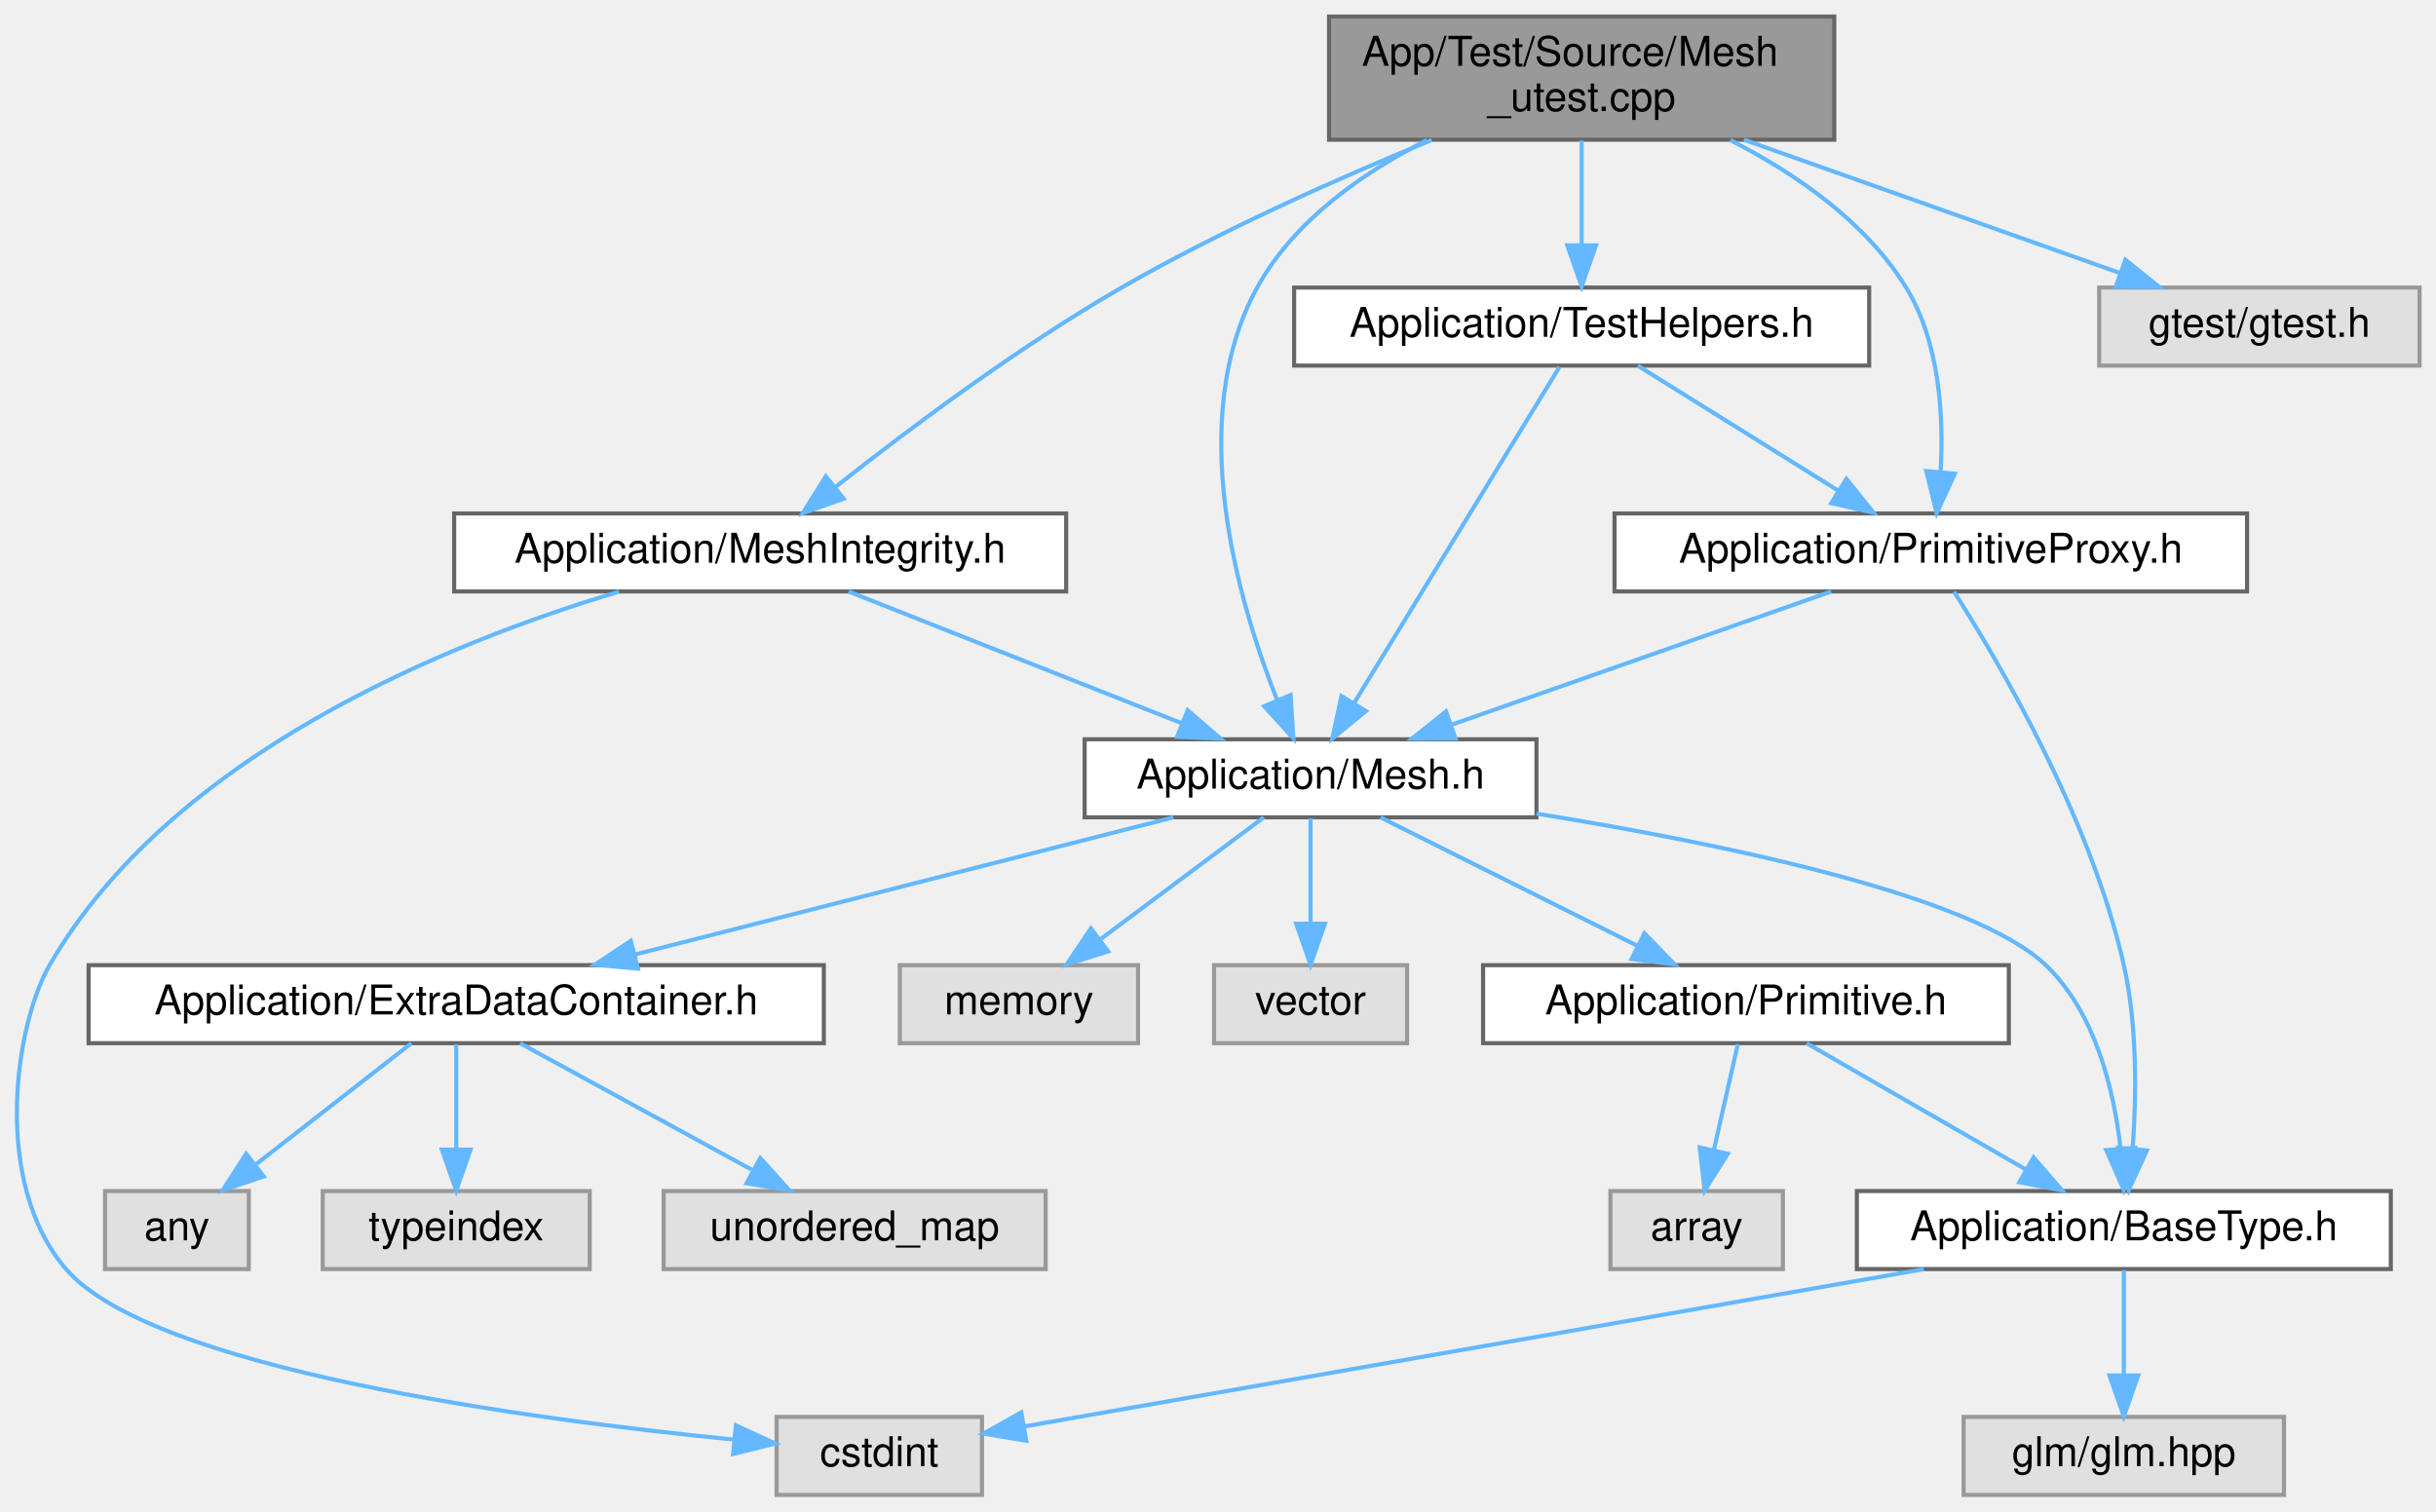
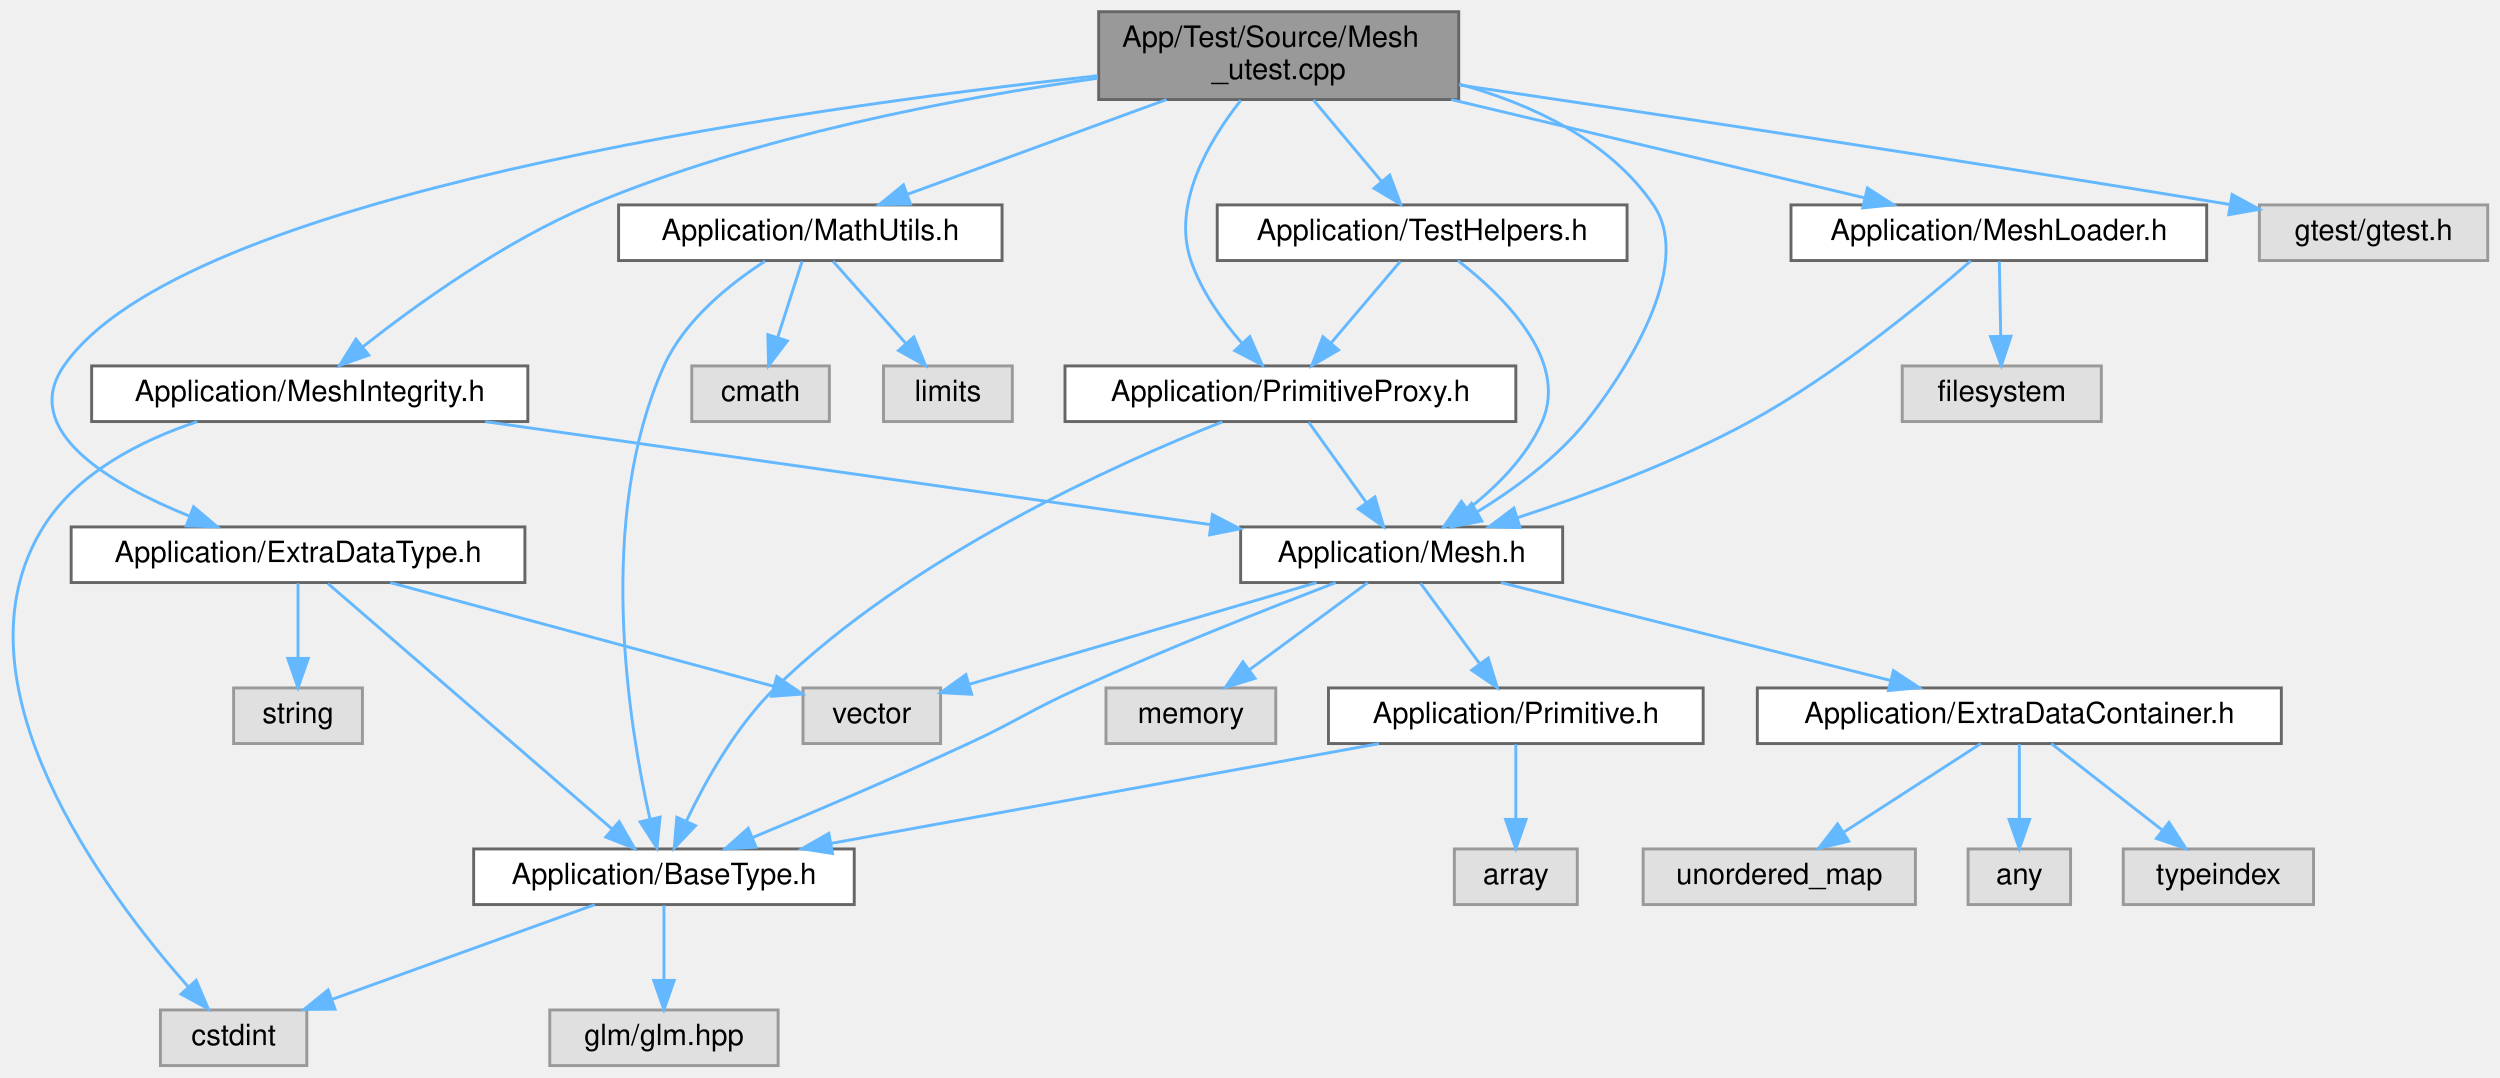
- <svg xmlns="http://www.w3.org/2000/svg" xmlns:xlink="http://www.w3.org/1999/xlink" width="593pt" height="368pt" viewBox="0.00 0.00 593.07 368.00">
+ <svg xmlns="http://www.w3.org/2000/svg" xmlns:xlink="http://www.w3.org/1999/xlink" width="854pt" height="368pt" viewBox="0.00 0.00 853.61 368.00">
  <g id="graph0" class="graph" transform="scale(1 1) rotate(0) translate(4 364)">
    <g id="Node000001" class="node">
      <g id="a_Node000001">
        <a xlink:title=" ">
-           <polygon fill="#999999" stroke="#666666" points="442.57,-360 319.57,-360 319.57,-330 442.57,-330 442.57,-360" />
-           <text text-anchor="start" x="327.57" y="-348" font-family="Helvetica,sans-Serif" font-size="10.00">App/Test/Source/Mesh</text>
-           <text text-anchor="middle" x="381.07" y="-337" font-family="Helvetica,sans-Serif" font-size="10.00">_utest.cpp</text>
+           <polygon fill="#999999" stroke="#666666" points="494.11,-360 371.11,-360 371.11,-330 494.11,-330 494.11,-360" />
+           <text text-anchor="start" x="379.11" y="-348" font-family="Helvetica,sans-Serif" font-size="10.00">App/Test/Source/Mesh</text>
+           <text text-anchor="middle" x="432.61" y="-337" font-family="Helvetica,sans-Serif" font-size="10.00">_utest.cpp</text>
        </a>
      </g>
    </g>
    <g id="Node000002" class="node">
      <g id="a_Node000002">
-         <a xlink:href="Mesh_8h.html" target="_top" xlink:title=" ">
-           <polygon fill="white" stroke="#666666" points="370.07,-184 260.07,-184 260.07,-165 370.07,-165 370.07,-184" />
-           <text text-anchor="middle" x="315.07" y="-172" font-family="Helvetica,sans-Serif" font-size="10.00">Application/Mesh.h</text>
+         <a xlink:href="ExtraDataType_8h.html" target="_top" xlink:title=" ">
+           <polygon fill="white" stroke="#666666" points="175.11,-184 20.11,-184 20.11,-165 175.11,-165 175.11,-184" />
+           <text text-anchor="middle" x="97.61" y="-172" font-family="Helvetica,sans-Serif" font-size="10.00">Application/ExtraDataType.h</text>
        </a>
      </g>
    </g>
    <g id="edge1_Node000001_Node000002" class="edge">
      <g id="a_edge1_Node000001_Node000002">
        <a xlink:title=" ">
-           <path fill="none" stroke="#63b8ff" d="M343.35,-329.88C327.64,-321.9 310.99,-310.21 302.07,-294 284.51,-262.1 297.23,-218.07 306.9,-193.65" />
-           <polygon fill="#63b8ff" stroke="#63b8ff" points="310.22,-194.78 310.89,-184.2 303.78,-192.06 310.22,-194.78" />
-         </a>
-       </g>
-     </g>
-     <g id="Node000014" class="node">
-       <g id="a_Node000014">
+           <path fill="none" stroke="#63b8ff" d="M370.8,-338.13C265.17,-326.61 57.42,-296.97 17.61,-239 2.48,-216.97 32.9,-198.87 60.47,-187.71" />
+           <polygon fill="#63b8ff" stroke="#63b8ff" points="61.94,-190.89 70.03,-184.05 59.44,-184.35 61.94,-190.89" />
+         </a>
+       </g>
+     </g>
+     <g id="Node000008" class="node">
+       <g id="a_Node000008">
+         <a xlink:href="MathUtils_8h.html" target="_top" xlink:title=" ">
+           <polygon fill="white" stroke="#666666" points="338.11,-294 207.11,-294 207.11,-275 338.11,-275 338.11,-294" />
+           <text text-anchor="middle" x="272.61" y="-282" font-family="Helvetica,sans-Serif" font-size="10.00">Application/MathUtils.h</text>
+         </a>
+       </g>
+     </g>
+     <g id="edge7_Node000001_Node000008" class="edge">
+       <g id="a_edge7_Node000001_Node000008">
+         <a xlink:title=" ">
+           <path fill="none" stroke="#63b8ff" d="M394.29,-329.99C367.35,-320.14 331.67,-307.1 305.92,-297.68" />
+           <polygon fill="#63b8ff" stroke="#63b8ff" points="306.83,-294.29 296.24,-294.14 304.43,-300.86 306.83,-294.29" />
+         </a>
+       </g>
+     </g>
+     <g id="Node000011" class="node">
+       <g id="a_Node000011">
+         <a xlink:href="Mesh_8h.html" target="_top" xlink:title=" ">
+           <polygon fill="white" stroke="#666666" points="529.61,-184 419.61,-184 419.61,-165 529.61,-165 529.61,-184" />
+           <text text-anchor="middle" x="474.61" y="-172" font-family="Helvetica,sans-Serif" font-size="10.00">Application/Mesh.h</text>
+         </a>
+       </g>
+     </g>
+     <g id="edge11_Node000001_Node000011" class="edge">
+       <g id="a_edge11_Node000001_Node000011">
+         <a xlink:title=" ">
+           <path fill="none" stroke="#63b8ff" d="M494.24,-335.28C519.16,-328.39 545.54,-316.07 560.61,-294 575.16,-272.69 549.35,-234.64 537.61,-220 527.5,-207.39 512.91,-196.78 500.33,-189.08" />
+           <polygon fill="#63b8ff" stroke="#63b8ff" points="502.01,-186.01 491.6,-184.01 498.49,-192.06 502.01,-186.01" />
+         </a>
+       </g>
+     </g>
+     <g id="Node000019" class="node">
+       <g id="a_Node000019">
        <a xlink:href="MeshIntegrity_8h.html" target="_top" xlink:title=" ">
-           <polygon fill="white" stroke="#666666" points="255.57,-239 106.57,-239 106.57,-220 255.57,-220 255.57,-239" />
-           <text text-anchor="middle" x="181.07" y="-227" font-family="Helvetica,sans-Serif" font-size="10.00">Application/MeshIntegrity.h</text>
-         </a>
-       </g>
-     </g>
-     <g id="edge14_Node000001_Node000014" class="edge">
-       <g id="a_edge14_Node000001_Node000014">
-         <a xlink:title=" ">
-           <path fill="none" stroke="#63b8ff" d="M344.58,-329.94C322.22,-320.78 293.34,-307.97 269.07,-294 243.77,-279.43 216.85,-259.23 199.54,-245.55" />
-           <polygon fill="#63b8ff" stroke="#63b8ff" points="201.42,-242.58 191.43,-239.06 197.05,-248.04 201.42,-242.58" />
-         </a>
-       </g>
-     </g>
-     <g id="Node000015" class="node">
-       <g id="a_Node000015">
+           <polygon fill="white" stroke="#666666" points="176.11,-239 27.11,-239 27.11,-220 176.11,-220 176.11,-239" />
+           <text text-anchor="middle" x="101.61" y="-227" font-family="Helvetica,sans-Serif" font-size="10.00">Application/MeshIntegrity.h</text>
+         </a>
+       </g>
+     </g>
+     <g id="edge22_Node000001_Node000019" class="edge">
+       <g id="a_edge22_Node000001_Node000019">
+         <a xlink:title=" ">
+           <path fill="none" stroke="#63b8ff" d="M370.84,-337.28C322.31,-330.5 253.77,-317.55 197.61,-294 168.18,-281.66 138.11,-260 119.65,-245.46" />
+           <polygon fill="#63b8ff" stroke="#63b8ff" points="121.78,-242.68 111.8,-239.15 117.4,-248.14 121.78,-242.68" />
+         </a>
+       </g>
+     </g>
+     <g id="Node000020" class="node">
+       <g id="a_Node000020">
+         <a xlink:href="MeshLoader_8h.html" target="_top" xlink:title=" ">
+           <polygon fill="white" stroke="#666666" points="749.61,-294 607.61,-294 607.61,-275 749.61,-275 749.61,-294" />
+           <text text-anchor="middle" x="678.61" y="-282" font-family="Helvetica,sans-Serif" font-size="10.00">Application/MeshLoader.h</text>
+         </a>
+       </g>
+     </g>
+     <g id="edge25_Node000001_Node000020" class="edge">
+       <g id="a_edge25_Node000001_Node000020">
+         <a xlink:title=" ">
+           <path fill="none" stroke="#63b8ff" d="M491.53,-329.99C534.81,-319.7 592.78,-305.91 632.66,-296.43" />
+           <polygon fill="#63b8ff" stroke="#63b8ff" points="633.72,-299.77 642.64,-294.05 632.1,-292.96 633.72,-299.77" />
+         </a>
+       </g>
+     </g>
+     <g id="Node000022" class="node">
+       <g id="a_Node000022">
        <a xlink:href="PrimitiveProxy_8h.html" target="_top" xlink:title=" ">
-           <polygon fill="white" stroke="#666666" points="543.07,-239 389.07,-239 389.07,-220 543.07,-220 543.07,-239" />
-           <text text-anchor="middle" x="466.07" y="-227" font-family="Helvetica,sans-Serif" font-size="10.00">Application/PrimitiveProxy.h</text>
-         </a>
-       </g>
-     </g>
-     <g id="edge17_Node000001_Node000015" class="edge">
-       <g id="a_edge17_Node000001_Node000015">
-         <a xlink:title=" ">
-           <path fill="none" stroke="#63b8ff" d="M417.27,-329.89C433.08,-321.82 450.22,-310.05 460.07,-294 468.3,-280.58 469.24,-262.48 468.45,-249.04" />
-           <polygon fill="#63b8ff" stroke="#63b8ff" points="471.93,-248.67 467.5,-239.04 464.96,-249.33 471.93,-248.67" />
-         </a>
-       </g>
-     </g>
-     <g id="Node000016" class="node">
-       <g id="a_Node000016">
+           <polygon fill="white" stroke="#666666" points="513.61,-239 359.61,-239 359.61,-220 513.61,-220 513.61,-239" />
+           <text text-anchor="middle" x="436.61" y="-227" font-family="Helvetica,sans-Serif" font-size="10.00">Application/PrimitiveProxy.h</text>
+         </a>
+       </g>
+     </g>
+     <g id="edge28_Node000001_Node000022" class="edge">
+       <g id="a_edge28_Node000001_Node000022">
+         <a xlink:title=" ">
+           <path fill="none" stroke="#63b8ff" d="M419.67,-329.74C408.81,-315.98 396.04,-294.43 402.61,-275 406.17,-264.47 413.33,-254.48 420.16,-246.63" />
+           <polygon fill="#63b8ff" stroke="#63b8ff" points="422.74,-249.01 427,-239.31 417.62,-244.23 422.74,-249.01" />
+         </a>
+       </g>
+     </g>
+     <g id="Node000023" class="node">
+       <g id="a_Node000023">
        <a xlink:href="TestHelpers_8h.html" target="_top" xlink:title=" ">
-           <polygon fill="white" stroke="#666666" points="451.07,-294 311.07,-294 311.07,-275 451.07,-275 451.07,-294" />
-           <text text-anchor="middle" x="381.07" y="-282" font-family="Helvetica,sans-Serif" font-size="10.00">Application/TestHelpers.h</text>
-         </a>
-       </g>
-     </g>
-     <g id="edge20_Node000001_Node000016" class="edge">
-       <g id="a_edge20_Node000001_Node000016">
-         <a xlink:title=" ">
-           <path fill="none" stroke="#63b8ff" d="M381.07,-329.84C381.07,-322.21 381.07,-312.7 381.07,-304.45" />
-           <polygon fill="#63b8ff" stroke="#63b8ff" points="384.57,-304.27 381.07,-294.27 377.57,-304.27 384.57,-304.27" />
-         </a>
-       </g>
-     </g>
-     <g id="Node000017" class="node">
-       <g id="a_Node000017">
-         <a xlink:title=" ">
-           <polygon fill="#e0e0e0" stroke="#999999" points="585.07,-294 507.07,-294 507.07,-275 585.07,-275 585.07,-294" />
-           <text text-anchor="middle" x="546.07" y="-282" font-family="Helvetica,sans-Serif" font-size="10.00">gtest/gtest.h</text>
-         </a>
-       </g>
-     </g>
-     <g id="edge23_Node000001_Node000017" class="edge">
-       <g id="a_edge23_Node000001_Node000017">
-         <a xlink:title=" ">
-           <path fill="none" stroke="#63b8ff" d="M420.59,-329.99C448.49,-320.1 485.48,-306.98 512.07,-297.56" />
-           <polygon fill="#63b8ff" stroke="#63b8ff" points="513.45,-300.78 521.7,-294.14 511.11,-294.18 513.45,-300.78" />
+           <polygon fill="white" stroke="#666666" points="551.61,-294 411.61,-294 411.61,-275 551.61,-275 551.61,-294" />
+           <text text-anchor="middle" x="481.61" y="-282" font-family="Helvetica,sans-Serif" font-size="10.00">Application/TestHelpers.h</text>
+         </a>
+       </g>
+     </g>
+     <g id="edge31_Node000001_Node000023" class="edge">
+       <g id="a_edge31_Node000001_Node000023">
+         <a xlink:title=" ">
+           <path fill="none" stroke="#63b8ff" d="M444.47,-329.84C451.51,-321.43 460.47,-310.74 467.82,-301.96" />
+           <polygon fill="#63b8ff" stroke="#63b8ff" points="470.53,-304.18 474.27,-294.27 465.16,-299.68 470.53,-304.18" />
+         </a>
+       </g>
+     </g>
+     <g id="Node000024" class="node">
+       <g id="a_Node000024">
+         <a xlink:title=" ">
+           <polygon fill="#e0e0e0" stroke="#999999" points="845.61,-294 767.61,-294 767.61,-275 845.61,-275 845.61,-294" />
+           <text text-anchor="middle" x="806.61" y="-282" font-family="Helvetica,sans-Serif" font-size="10.00">gtest/gtest.h</text>
+         </a>
+       </g>
+     </g>
+     <g id="edge34_Node000001_Node000024" class="edge">
+       <g id="a_edge34_Node000001_Node000024">
+         <a xlink:title=" ">
+           <path fill="none" stroke="#63b8ff" d="M494.26,-334.98C557.69,-325.6 659.62,-310.25 757.52,-294.15" />
+           <polygon fill="#63b8ff" stroke="#63b8ff" points="758.29,-297.57 767.59,-292.49 757.15,-290.66 758.29,-297.57" />
        </a>
      </g>
    </g>
    <g id="Node000003" class="node">
      <g id="a_Node000003">
        <a xlink:href="BaseType_8h.html" target="_top" xlink:title=" ">
-           <polygon fill="white" stroke="#666666" points="578.07,-74 448.07,-74 448.07,-55 578.07,-55 578.07,-74" />
-           <text text-anchor="middle" x="513.07" y="-62" font-family="Helvetica,sans-Serif" font-size="10.00">Application/BaseType.h</text>
+           <polygon fill="white" stroke="#666666" points="287.61,-74 157.61,-74 157.61,-55 287.61,-55 287.61,-74" />
+           <text text-anchor="middle" x="222.61" y="-62" font-family="Helvetica,sans-Serif" font-size="10.00">Application/BaseType.h</text>
        </a>
      </g>
    </g>
    <g id="edge2_Node000002_Node000003" class="edge">
      <g id="a_edge2_Node000002_Node000003">
        <a xlink:title=" ">
-           <path fill="none" stroke="#63b8ff" d="M370.07,-165.9C415.87,-158.5 476.34,-145.91 494.07,-129 506.16,-117.47 510.65,-98.59 512.27,-84.41" />
-           <polygon fill="#63b8ff" stroke="#63b8ff" points="515.77,-84.51 513.04,-74.28 508.79,-83.98 515.77,-84.51" />
+           <path fill="none" stroke="#63b8ff" d="M107.84,-164.66C129.09,-146.3 178.26,-103.81 204.82,-80.87" />
+           <polygon fill="#63b8ff" stroke="#63b8ff" points="207.31,-83.34 212.59,-74.16 202.73,-78.05 207.31,-83.34" />
        </a>
      </g>
    </g>
    <g id="Node000006" class="node">
      <g id="a_Node000006">
-         <a xlink:href="ExtraDataContainer_8h.html" target="_top" xlink:title=" ">
-           <polygon fill="white" stroke="#666666" points="196.57,-129 17.57,-129 17.57,-110 196.57,-110 196.57,-129" />
-           <text text-anchor="middle" x="107.07" y="-117" font-family="Helvetica,sans-Serif" font-size="10.00">Application/ExtraDataContainer.h</text>
+         <a xlink:title=" ">
+           <polygon fill="#e0e0e0" stroke="#999999" points="119.61,-129 75.61,-129 75.61,-110 119.61,-110 119.61,-129" />
+           <text text-anchor="middle" x="97.61" y="-117" font-family="Helvetica,sans-Serif" font-size="10.00">string</text>
        </a>
      </g>
    </g>
    <g id="edge5_Node000002_Node000006" class="edge">
      <g id="a_edge5_Node000002_Node000006">
        <a xlink:title=" ">
-           <path fill="none" stroke="#63b8ff" d="M281.65,-164.98C246.13,-155.93 189.8,-141.58 150.77,-131.64" />
-           <polygon fill="#63b8ff" stroke="#63b8ff" points="151.31,-128.16 140.75,-129.08 149.58,-134.94 151.31,-128.16" />
+           <path fill="none" stroke="#63b8ff" d="M97.61,-164.75C97.61,-157.8 97.61,-147.85 97.61,-139.13" />
+           <polygon fill="#63b8ff" stroke="#63b8ff" points="101.11,-139.09 97.61,-129.09 94.11,-139.09 101.11,-139.09" />
+         </a>
+       </g>
+     </g>
+     <g id="Node000007" class="node">
+       <g id="a_Node000007">
+         <a xlink:title=" ">
+           <polygon fill="#e0e0e0" stroke="#999999" points="317.11,-129 270.11,-129 270.11,-110 317.11,-110 317.11,-129" />
+           <text text-anchor="middle" x="293.61" y="-117" font-family="Helvetica,sans-Serif" font-size="10.00">vector</text>
+         </a>
+       </g>
+     </g>
+     <g id="edge6_Node000002_Node000007" class="edge">
+       <g id="a_edge6_Node000002_Node000007">
+         <a xlink:title=" ">
+           <path fill="none" stroke="#63b8ff" d="M129.1,-164.98C165.01,-155.28 223.46,-139.47 260.16,-129.54" />
+           <polygon fill="#63b8ff" stroke="#63b8ff" points="261.16,-132.9 269.9,-126.91 259.33,-126.14 261.16,-132.9" />
+         </a>
+       </g>
+     </g>
+     <g id="Node000004" class="node">
+       <g id="a_Node000004">
+         <a xlink:title=" ">
+           <polygon fill="#e0e0e0" stroke="#999999" points="261.61,-19 183.61,-19 183.61,0 261.61,0 261.61,-19" />
+           <text text-anchor="middle" x="222.61" y="-7" font-family="Helvetica,sans-Serif" font-size="10.00">glm/glm.hpp</text>
+         </a>
+       </g>
+     </g>
+     <g id="edge3_Node000003_Node000004" class="edge">
+       <g id="a_edge3_Node000003_Node000004">
+         <a xlink:title=" ">
+           <path fill="none" stroke="#63b8ff" d="M222.61,-54.75C222.61,-47.8 222.61,-37.85 222.61,-29.13" />
+           <polygon fill="#63b8ff" stroke="#63b8ff" points="226.11,-29.09 222.61,-19.09 219.11,-29.09 226.11,-29.09" />
+         </a>
+       </g>
+     </g>
+     <g id="Node000005" class="node">
+       <g id="a_Node000005">
+         <a xlink:title=" ">
+           <polygon fill="#e0e0e0" stroke="#999999" points="100.61,-19 50.61,-19 50.61,0 100.61,0 100.61,-19" />
+           <text text-anchor="middle" x="75.61" y="-7" font-family="Helvetica,sans-Serif" font-size="10.00">cstdint</text>
+         </a>
+       </g>
+     </g>
+     <g id="edge4_Node000003_Node000005" class="edge">
+       <g id="a_edge4_Node000003_Node000005">
+         <a xlink:title=" ">
+           <path fill="none" stroke="#63b8ff" d="M198.99,-54.98C174.7,-46.23 136.66,-32.51 109.23,-22.62" />
+           <polygon fill="#63b8ff" stroke="#63b8ff" points="110.25,-19.27 99.66,-19.17 107.88,-25.85 110.25,-19.27" />
+         </a>
+       </g>
+     </g>
+     <g id="edge8_Node000008_Node000003" class="edge">
+       <g id="a_edge8_Node000008_Node000003">
+         <a xlink:title=" ">
+           <path fill="none" stroke="#63b8ff" d="M257.18,-274.8C245.26,-267.11 229.65,-254.69 222.61,-239 199.33,-187.13 210.38,-117.43 217.79,-84.39" />
+           <polygon fill="#63b8ff" stroke="#63b8ff" points="221.28,-84.86 220.2,-74.32 214.47,-83.24 221.28,-84.86" />
+         </a>
+       </g>
+     </g>
+     <g id="Node000009" class="node">
+       <g id="a_Node000009">
+         <a xlink:title=" ">
+           <polygon fill="#e0e0e0" stroke="#999999" points="279.11,-239 232.11,-239 232.11,-220 279.11,-220 279.11,-239" />
+           <text text-anchor="middle" x="255.61" y="-227" font-family="Helvetica,sans-Serif" font-size="10.00">cmath</text>
+         </a>
+       </g>
+     </g>
+     <g id="edge9_Node000008_Node000009" class="edge">
+       <g id="a_edge9_Node000008_Node000009">
+         <a xlink:title=" ">
+           <path fill="none" stroke="#63b8ff" d="M269.8,-274.75C267.55,-267.72 264.31,-257.62 261.49,-248.84" />
+           <polygon fill="#63b8ff" stroke="#63b8ff" points="264.75,-247.54 258.36,-239.09 258.09,-249.68 264.75,-247.54" />
        </a>
      </g>
    </g>
    <g id="Node000010" class="node">
      <g id="a_Node000010">
-         <a xlink:href="Primitive_8h.html" target="_top" xlink:title=" ">
-           <polygon fill="white" stroke="#666666" points="485.07,-129 357.07,-129 357.07,-110 485.07,-110 485.07,-129" />
-           <text text-anchor="middle" x="421.07" y="-117" font-family="Helvetica,sans-Serif" font-size="10.00">Application/Primitive.h</text>
-         </a>
-       </g>
-     </g>
-     <g id="edge9_Node000002_Node000010" class="edge">
-       <g id="a_edge9_Node000002_Node000010">
-         <a xlink:title=" ">
-           <path fill="none" stroke="#63b8ff" d="M332.1,-164.98C349,-156.54 375.13,-143.47 394.71,-133.68" />
-           <polygon fill="#63b8ff" stroke="#63b8ff" points="396.35,-136.77 403.73,-129.17 393.22,-130.51 396.35,-136.77" />
+         <a xlink:title=" ">
+           <polygon fill="#e0e0e0" stroke="#999999" points="341.61,-239 297.61,-239 297.61,-220 341.61,-220 341.61,-239" />
+           <text text-anchor="middle" x="319.61" y="-227" font-family="Helvetica,sans-Serif" font-size="10.00">limits</text>
+         </a>
+       </g>
+     </g>
+     <g id="edge10_Node000008_Node000010" class="edge">
+       <g id="a_edge10_Node000008_Node000010">
+         <a xlink:title=" ">
+           <path fill="none" stroke="#63b8ff" d="M280.37,-274.75C287.08,-267.18 296.95,-256.05 305.11,-246.84" />
+           <polygon fill="#63b8ff" stroke="#63b8ff" points="307.98,-248.89 311.99,-239.09 302.74,-244.25 307.98,-248.89" />
+         </a>
+       </g>
+     </g>
+     <g id="edge12_Node000011_Node000003" class="edge">
+       <g id="a_edge12_Node000011_Node000003">
+         <a xlink:title=" ">
+           <path fill="none" stroke="#63b8ff" d="M452.06,-164.98C429.67,-156.38 394.46,-142.48 364.61,-129 347.4,-121.23 343.74,-117.94 326.61,-110 302,-98.59 273.67,-86.54 252.8,-77.86" />
+           <polygon fill="#63b8ff" stroke="#63b8ff" points="254.07,-74.6 243.49,-74.01 251.39,-81.07 254.07,-74.6" />
+         </a>
+       </g>
+     </g>
+     <g id="edge21_Node000011_Node000007" class="edge">
+       <g id="a_edge21_Node000011_Node000007">
+         <a xlink:title=" ">
+           <path fill="none" stroke="#63b8ff" d="M445.53,-164.98C413.2,-155.52 361.07,-140.25 327.07,-130.3" />
+           <polygon fill="#63b8ff" stroke="#63b8ff" points="327.72,-126.84 317.14,-127.39 325.75,-133.56 327.72,-126.84" />
        </a>
      </g>
    </g>
    <g id="Node000012" class="node">
      <g id="a_Node000012">
-         <a xlink:title=" ">
-           <polygon fill="#e0e0e0" stroke="#999999" points="273.07,-129 215.07,-129 215.07,-110 273.07,-110 273.07,-129" />
-           <text text-anchor="middle" x="244.07" y="-117" font-family="Helvetica,sans-Serif" font-size="10.00">memory</text>
-         </a>
-       </g>
-     </g>
-     <g id="edge12_Node000002_Node000012" class="edge">
-       <g id="a_edge12_Node000002_Node000012">
-         <a xlink:title=" ">
-           <path fill="none" stroke="#63b8ff" d="M303.66,-164.98C292.96,-157 276.73,-144.88 263.91,-135.31" />
-           <polygon fill="#63b8ff" stroke="#63b8ff" points="265.79,-132.35 255.68,-129.17 261.6,-137.96 265.79,-132.35" />
+         <a xlink:href="ExtraDataContainer_8h.html" target="_top" xlink:title=" ">
+           <polygon fill="white" stroke="#666666" points="775.11,-129 596.11,-129 596.11,-110 775.11,-110 775.11,-129" />
+           <text text-anchor="middle" x="685.61" y="-117" font-family="Helvetica,sans-Serif" font-size="10.00">Application/ExtraDataContainer.h</text>
+         </a>
+       </g>
+     </g>
+     <g id="edge13_Node000011_Node000012" class="edge">
+       <g id="a_edge13_Node000011_Node000012">
+         <a xlink:title=" ">
+           <path fill="none" stroke="#63b8ff" d="M508.51,-164.98C544.62,-155.91 601.93,-141.52 641.53,-131.57" />
+           <polygon fill="#63b8ff" stroke="#63b8ff" points="642.6,-134.91 651.44,-129.08 640.89,-128.12 642.6,-134.91" />
+         </a>
+       </g>
+     </g>
+     <g id="Node000016" class="node">
+       <g id="a_Node000016">
+         <a xlink:href="Primitive_8h.html" target="_top" xlink:title=" ">
+           <polygon fill="white" stroke="#666666" points="577.61,-129 449.61,-129 449.61,-110 577.61,-110 577.61,-129" />
+           <text text-anchor="middle" x="513.61" y="-117" font-family="Helvetica,sans-Serif" font-size="10.00">Application/Primitive.h</text>
+         </a>
+       </g>
+     </g>
+     <g id="edge17_Node000011_Node000016" class="edge">
+       <g id="a_edge17_Node000011_Node000016">
+         <a xlink:title=" ">
+           <path fill="none" stroke="#63b8ff" d="M481.05,-164.75C486.5,-157.34 494.47,-146.5 501.17,-137.41" />
+           <polygon fill="#63b8ff" stroke="#63b8ff" points="504.18,-139.22 507.29,-129.09 498.54,-135.07 504.18,-139.22" />
+         </a>
+       </g>
+     </g>
+     <g id="Node000018" class="node">
+       <g id="a_Node000018">
+         <a xlink:title=" ">
+           <polygon fill="#e0e0e0" stroke="#999999" points="431.61,-129 373.61,-129 373.61,-110 431.61,-110 431.61,-129" />
+           <text text-anchor="middle" x="402.61" y="-117" font-family="Helvetica,sans-Serif" font-size="10.00">memory</text>
+         </a>
+       </g>
+     </g>
+     <g id="edge20_Node000011_Node000018" class="edge">
+       <g id="a_edge20_Node000011_Node000018">
+         <a xlink:title=" ">
+           <path fill="none" stroke="#63b8ff" d="M463.04,-164.98C452.19,-157 435.73,-144.88 422.73,-135.31" />
+           <polygon fill="#63b8ff" stroke="#63b8ff" points="424.52,-132.28 414.39,-129.17 420.37,-137.92 424.52,-132.28" />
        </a>
      </g>
    </g>
    <g id="Node000013" class="node">
      <g id="a_Node000013">
        <a xlink:title=" ">
-           <polygon fill="#e0e0e0" stroke="#999999" points="338.57,-129 291.57,-129 291.57,-110 338.57,-110 338.57,-129" />
-           <text text-anchor="middle" x="315.07" y="-117" font-family="Helvetica,sans-Serif" font-size="10.00">vector</text>
-         </a>
-       </g>
-     </g>
-     <g id="edge13_Node000002_Node000013" class="edge">
-       <g id="a_edge13_Node000002_Node000013">
-         <a xlink:title=" ">
-           <path fill="none" stroke="#63b8ff" d="M315.07,-164.75C315.07,-157.8 315.07,-147.85 315.07,-139.13" />
-           <polygon fill="#63b8ff" stroke="#63b8ff" points="318.57,-139.09 315.07,-129.09 311.57,-139.09 318.57,-139.09" />
-         </a>
-       </g>
-     </g>
-     <g id="Node000004" class="node">
-       <g id="a_Node000004">
-         <a xlink:title=" ">
-           <polygon fill="#e0e0e0" stroke="#999999" points="552.07,-19 474.07,-19 474.07,0 552.07,0 552.07,-19" />
-           <text text-anchor="middle" x="513.07" y="-7" font-family="Helvetica,sans-Serif" font-size="10.00">glm/glm.hpp</text>
-         </a>
-       </g>
-     </g>
-     <g id="edge3_Node000003_Node000004" class="edge">
-       <g id="a_edge3_Node000003_Node000004">
-         <a xlink:title=" ">
-           <path fill="none" stroke="#63b8ff" d="M513.07,-54.75C513.07,-47.8 513.07,-37.85 513.07,-29.13" />
-           <polygon fill="#63b8ff" stroke="#63b8ff" points="516.57,-29.09 513.07,-19.09 509.57,-29.09 516.57,-29.09" />
-         </a>
-       </g>
-     </g>
-     <g id="Node000005" class="node">
-       <g id="a_Node000005">
-         <a xlink:title=" ">
-           <polygon fill="#e0e0e0" stroke="#999999" points="235.07,-19 185.07,-19 185.07,0 235.07,0 235.07,-19" />
-           <text text-anchor="middle" x="210.07" y="-7" font-family="Helvetica,sans-Serif" font-size="10.00">cstdint</text>
-         </a>
-       </g>
-     </g>
-     <g id="edge4_Node000003_Node000005" class="edge">
-       <g id="a_edge4_Node000003_Node000005">
-         <a xlink:title=" ">
-           <path fill="none" stroke="#63b8ff" d="M464.39,-54.98C403.22,-44.29 299.72,-26.18 245.55,-16.71" />
-           <polygon fill="#63b8ff" stroke="#63b8ff" points="245.85,-13.21 235.39,-14.93 244.64,-20.1 245.85,-13.21" />
-         </a>
-       </g>
-     </g>
-     <g id="Node000007" class="node">
-       <g id="a_Node000007">
-         <a xlink:title=" ">
-           <polygon fill="#e0e0e0" stroke="#999999" points="56.57,-74 21.57,-74 21.57,-55 56.57,-55 56.57,-74" />
-           <text text-anchor="middle" x="39.07" y="-62" font-family="Helvetica,sans-Serif" font-size="10.00">any</text>
-         </a>
-       </g>
-     </g>
-     <g id="edge6_Node000006_Node000007" class="edge">
-       <g id="a_edge6_Node000006_Node000007">
-         <a xlink:title=" ">
-           <path fill="none" stroke="#63b8ff" d="M96.14,-109.98C85.99,-102.07 70.65,-90.11 58.42,-80.58" />
-           <polygon fill="#63b8ff" stroke="#63b8ff" points="60.23,-77.56 50.19,-74.17 55.93,-83.08 60.23,-77.56" />
-         </a>
-       </g>
-     </g>
-     <g id="Node000008" class="node">
-       <g id="a_Node000008">
-         <a xlink:title=" ">
-           <polygon fill="#e0e0e0" stroke="#999999" points="139.57,-74 74.57,-74 74.57,-55 139.57,-55 139.57,-74" />
-           <text text-anchor="middle" x="107.07" y="-62" font-family="Helvetica,sans-Serif" font-size="10.00">typeindex</text>
-         </a>
-       </g>
-     </g>
-     <g id="edge7_Node000006_Node000008" class="edge">
-       <g id="a_edge7_Node000006_Node000008">
-         <a xlink:title=" ">
-           <path fill="none" stroke="#63b8ff" d="M107.07,-109.75C107.07,-102.8 107.07,-92.85 107.07,-84.13" />
-           <polygon fill="#63b8ff" stroke="#63b8ff" points="110.57,-84.09 107.07,-74.09 103.57,-84.09 110.57,-84.09" />
-         </a>
-       </g>
-     </g>
-     <g id="Node000009" class="node">
-       <g id="a_Node000009">
-         <a xlink:title=" ">
-           <polygon fill="#e0e0e0" stroke="#999999" points="250.57,-74 157.57,-74 157.57,-55 250.57,-55 250.57,-74" />
-           <text text-anchor="middle" x="204.07" y="-62" font-family="Helvetica,sans-Serif" font-size="10.00">unordered_map</text>
-         </a>
-       </g>
-     </g>
-     <g id="edge8_Node000006_Node000009" class="edge">
-       <g id="a_edge8_Node000006_Node000009">
-         <a xlink:title=" ">
-           <path fill="none" stroke="#63b8ff" d="M122.65,-109.98C137.84,-101.69 161.17,-88.94 178.97,-79.22" />
-           <polygon fill="#63b8ff" stroke="#63b8ff" points="181.1,-82.04 188.2,-74.17 177.75,-75.89 181.1,-82.04" />
-         </a>
-       </g>
-     </g>
-     <g id="edge10_Node000010_Node000003" class="edge">
-       <g id="a_edge10_Node000010_Node000003">
-         <a xlink:title=" ">
-           <path fill="none" stroke="#63b8ff" d="M435.85,-109.98C450.25,-101.69 472.38,-88.94 489.26,-79.22" />
-           <polygon fill="#63b8ff" stroke="#63b8ff" points="491.1,-82.19 498.02,-74.17 487.61,-76.13 491.1,-82.19" />
-         </a>
-       </g>
-     </g>
-     <g id="Node000011" class="node">
-       <g id="a_Node000011">
-         <a xlink:title=" ">
-           <polygon fill="#e0e0e0" stroke="#999999" points="430.07,-74 388.07,-74 388.07,-55 430.07,-55 430.07,-74" />
-           <text text-anchor="middle" x="409.07" y="-62" font-family="Helvetica,sans-Serif" font-size="10.00">array</text>
-         </a>
-       </g>
-     </g>
-     <g id="edge11_Node000010_Node000011" class="edge">
-       <g id="a_edge11_Node000010_Node000011">
-         <a xlink:title=" ">
-           <path fill="none" stroke="#63b8ff" d="M419.09,-109.75C417.5,-102.72 415.21,-92.62 413.22,-83.84" />
-           <polygon fill="#63b8ff" stroke="#63b8ff" points="416.64,-83.07 411.01,-74.09 409.81,-84.62 416.64,-83.07" />
-         </a>
-       </g>
-     </g>
-     <g id="edge15_Node000014_Node000002" class="edge">
-       <g id="a_edge15_Node000014_Node000002">
-         <a xlink:title=" ">
-           <path fill="none" stroke="#63b8ff" d="M202.6,-219.98C224.54,-211.3 258.81,-197.75 283.76,-187.88" />
-           <polygon fill="#63b8ff" stroke="#63b8ff" points="285.14,-191.1 293.15,-184.17 282.56,-184.59 285.14,-191.1" />
-         </a>
-       </g>
-     </g>
-     <g id="edge16_Node000014_Node000005" class="edge">
-       <g id="a_edge16_Node000014_Node000005">
-         <a xlink:title=" ">
-           <path fill="none" stroke="#63b8ff" d="M146.69,-219.95C105.35,-207.61 37.82,-180.44 8.07,-129 -0.25,-114.61 -6.14,-76.14 12.07,-55 32.94,-30.78 123.74,-18.53 174.82,-13.46" />
-           <polygon fill="#63b8ff" stroke="#63b8ff" points="175.16,-16.94 184.78,-12.51 174.49,-9.97 175.16,-16.94" />
-         </a>
-       </g>
-     </g>
-     <g id="edge19_Node000015_Node000002" class="edge">
-       <g id="a_edge19_Node000015_Node000002">
-         <a xlink:title=" ">
-           <path fill="none" stroke="#63b8ff" d="M441.81,-219.98C416.75,-211.19 377.44,-197.39 349.24,-187.49" />
-           <polygon fill="#63b8ff" stroke="#63b8ff" points="350.37,-184.18 339.77,-184.17 348.05,-190.78 350.37,-184.18" />
-         </a>
-       </g>
-     </g>
-     <g id="edge18_Node000015_Node000003" class="edge">
-       <g id="a_edge18_Node000015_Node000003">
-         <a xlink:title=" ">
-           <path fill="none" stroke="#63b8ff" d="M471.74,-219.92C482.38,-203.26 505,-164.98 513.07,-129 516.36,-114.34 516.15,-97.29 515.23,-84.55" />
-           <polygon fill="#63b8ff" stroke="#63b8ff" points="518.68,-83.89 514.27,-74.26 511.71,-84.54 518.68,-83.89" />
-         </a>
-       </g>
-     </g>
-     <g id="edge21_Node000016_Node000002" class="edge">
-       <g id="a_edge21_Node000016_Node000002">
-         <a xlink:title=" ">
-           <path fill="none" stroke="#63b8ff" d="M375.67,-274.66C364.74,-256.77 339.82,-216 325.58,-192.69" />
-           <polygon fill="#63b8ff" stroke="#63b8ff" points="328.56,-190.87 320.36,-184.16 322.59,-194.52 328.56,-190.87" />
-         </a>
-       </g>
-     </g>
-     <g id="edge22_Node000016_Node000015" class="edge">
-       <g id="a_edge22_Node000016_Node000015">
-         <a xlink:title=" ">
-           <path fill="none" stroke="#63b8ff" d="M394.73,-274.98C407.91,-266.77 428.1,-254.18 443.64,-244.49" />
-           <polygon fill="#63b8ff" stroke="#63b8ff" points="445.53,-247.43 452.16,-239.17 441.83,-241.49 445.53,-247.43" />
+           <polygon fill="#e0e0e0" stroke="#999999" points="703.11,-74 668.11,-74 668.11,-55 703.11,-55 703.11,-74" />
+           <text text-anchor="middle" x="685.61" y="-62" font-family="Helvetica,sans-Serif" font-size="10.00">any</text>
+         </a>
+       </g>
+     </g>
+     <g id="edge14_Node000012_Node000013" class="edge">
+       <g id="a_edge14_Node000012_Node000013">
+         <a xlink:title=" ">
+           <path fill="none" stroke="#63b8ff" d="M685.61,-109.75C685.61,-102.8 685.61,-92.85 685.61,-84.13" />
+           <polygon fill="#63b8ff" stroke="#63b8ff" points="689.11,-84.09 685.61,-74.09 682.11,-84.09 689.11,-84.09" />
+         </a>
+       </g>
+     </g>
+     <g id="Node000014" class="node">
+       <g id="a_Node000014">
+         <a xlink:title=" ">
+           <polygon fill="#e0e0e0" stroke="#999999" points="786.11,-74 721.11,-74 721.11,-55 786.11,-55 786.11,-74" />
+           <text text-anchor="middle" x="753.61" y="-62" font-family="Helvetica,sans-Serif" font-size="10.00">typeindex</text>
+         </a>
+       </g>
+     </g>
+     <g id="edge15_Node000012_Node000014" class="edge">
+       <g id="a_edge15_Node000012_Node000014">
+         <a xlink:title=" ">
+           <path fill="none" stroke="#63b8ff" d="M696.53,-109.98C706.69,-102.07 722.03,-90.11 734.25,-80.58" />
+           <polygon fill="#63b8ff" stroke="#63b8ff" points="736.75,-83.08 742.48,-74.17 732.45,-77.56 736.75,-83.08" />
+         </a>
+       </g>
+     </g>
+     <g id="Node000015" class="node">
+       <g id="a_Node000015">
+         <a xlink:title=" ">
+           <polygon fill="#e0e0e0" stroke="#999999" points="650.11,-74 557.11,-74 557.11,-55 650.11,-55 650.11,-74" />
+           <text text-anchor="middle" x="603.61" y="-62" font-family="Helvetica,sans-Serif" font-size="10.00">unordered_map</text>
+         </a>
+       </g>
+     </g>
+     <g id="edge16_Node000012_Node000015" class="edge">
+       <g id="a_edge16_Node000012_Node000015">
+         <a xlink:title=" ">
+           <path fill="none" stroke="#63b8ff" d="M672.43,-109.98C659.84,-101.84 640.6,-89.41 625.67,-79.76" />
+           <polygon fill="#63b8ff" stroke="#63b8ff" points="627.32,-76.66 617.02,-74.17 623.52,-82.54 627.32,-76.66" />
+         </a>
+       </g>
+     </g>
+     <g id="edge18_Node000016_Node000003" class="edge">
+       <g id="a_edge18_Node000016_Node000003">
+         <a xlink:title=" ">
+           <path fill="none" stroke="#63b8ff" d="M466.85,-109.98C415.88,-100.7 334.3,-85.84 279.61,-75.88" />
+           <polygon fill="#63b8ff" stroke="#63b8ff" points="280.2,-72.43 269.73,-74.08 278.94,-79.32 280.2,-72.43" />
+         </a>
+       </g>
+     </g>
+     <g id="Node000017" class="node">
+       <g id="a_Node000017">
+         <a xlink:title=" ">
+           <polygon fill="#e0e0e0" stroke="#999999" points="534.61,-74 492.61,-74 492.61,-55 534.61,-55 534.61,-74" />
+           <text text-anchor="middle" x="513.61" y="-62" font-family="Helvetica,sans-Serif" font-size="10.00">array</text>
+         </a>
+       </g>
+     </g>
+     <g id="edge19_Node000016_Node000017" class="edge">
+       <g id="a_edge19_Node000016_Node000017">
+         <a xlink:title=" ">
+           <path fill="none" stroke="#63b8ff" d="M513.61,-109.75C513.61,-102.8 513.61,-92.85 513.61,-84.13" />
+           <polygon fill="#63b8ff" stroke="#63b8ff" points="517.11,-84.09 513.61,-74.09 510.11,-84.09 517.11,-84.09" />
+         </a>
+       </g>
+     </g>
+     <g id="edge24_Node000019_Node000005" class="edge">
+       <g id="a_edge24_Node000019_Node000005">
+         <a xlink:title=" ">
+           <path fill="none" stroke="#63b8ff" d="M63.19,-219.96C43.87,-213.52 22.16,-202.5 10.61,-184 -22.38,-131.15 31.76,-58.95 60.07,-26.94" />
+           <polygon fill="#63b8ff" stroke="#63b8ff" points="62.82,-29.11 66.96,-19.36 57.64,-24.41 62.82,-29.11" />
+         </a>
+       </g>
+     </g>
+     <g id="edge23_Node000019_Node000011" class="edge">
+       <g id="a_edge23_Node000019_Node000011">
+         <a xlink:title=" ">
+           <path fill="none" stroke="#63b8ff" d="M161.54,-219.98C229.35,-210.35 339.44,-194.71 409.37,-184.77" />
+           <polygon fill="#63b8ff" stroke="#63b8ff" points="409.98,-188.22 419.39,-183.35 409,-181.29 409.98,-188.22" />
+         </a>
+       </g>
+     </g>
+     <g id="edge26_Node000020_Node000011" class="edge">
+       <g id="a_edge26_Node000020_Node000011">
+         <a xlink:title=" ">
+           <path fill="none" stroke="#63b8ff" d="M669.03,-274.89C653.92,-261.66 623.2,-236.15 593.61,-220 568.37,-206.22 537.97,-194.93 514.22,-187.18" />
+           <polygon fill="#63b8ff" stroke="#63b8ff" points="515.07,-183.77 504.48,-184.07 512.94,-190.44 515.07,-183.77" />
+         </a>
+       </g>
+     </g>
+     <g id="Node000021" class="node">
+       <g id="a_Node000021">
+         <a xlink:title=" ">
+           <polygon fill="#e0e0e0" stroke="#999999" points="713.61,-239 645.61,-239 645.61,-220 713.61,-220 713.61,-239" />
+           <text text-anchor="middle" x="679.61" y="-227" font-family="Helvetica,sans-Serif" font-size="10.00">filesystem</text>
+         </a>
+       </g>
+     </g>
+     <g id="edge27_Node000020_Node000021" class="edge">
+       <g id="a_edge27_Node000020_Node000021">
+         <a xlink:title=" ">
+           <path fill="none" stroke="#63b8ff" d="M678.77,-274.75C678.91,-267.8 679.09,-257.85 679.26,-249.13" />
+           <polygon fill="#63b8ff" stroke="#63b8ff" points="682.76,-249.15 679.45,-239.09 675.76,-249.02 682.76,-249.15" />
+         </a>
+       </g>
+     </g>
+     <g id="edge29_Node000022_Node000003" class="edge">
+       <g id="a_edge29_Node000022_Node000003">
+         <a xlink:title=" ">
+           <path fill="none" stroke="#63b8ff" d="M413.35,-219.9C377.15,-205.6 306.71,-173.98 260.61,-129 247.27,-115.99 236.85,-97.34 230.32,-83.62" />
+           <polygon fill="#63b8ff" stroke="#63b8ff" points="233.4,-81.94 226.1,-74.26 227.02,-84.81 233.4,-81.94" />
+         </a>
+       </g>
+     </g>
+     <g id="edge30_Node000022_Node000011" class="edge">
+       <g id="a_edge30_Node000022_Node000011">
+         <a xlink:title=" ">
+           <path fill="none" stroke="#63b8ff" d="M442.88,-219.75C448.2,-212.34 455.96,-201.5 462.48,-192.41" />
+           <polygon fill="#63b8ff" stroke="#63b8ff" points="465.47,-194.26 468.45,-184.09 459.78,-190.18 465.47,-194.26" />
+         </a>
+       </g>
+     </g>
+     <g id="edge32_Node000023_Node000011" class="edge">
+       <g id="a_edge32_Node000023_Node000011">
+         <a xlink:title=" ">
+           <path fill="none" stroke="#63b8ff" d="M493.83,-274.97C509.01,-263.24 531.85,-241.17 522.61,-220 517.33,-207.92 506.98,-197.65 497.24,-190.03" />
+           <polygon fill="#63b8ff" stroke="#63b8ff" points="499.13,-187.07 488.97,-184.04 495.02,-192.74 499.13,-187.07" />
+         </a>
+       </g>
+     </g>
+     <g id="edge33_Node000023_Node000022" class="edge">
+       <g id="a_edge33_Node000023_Node000022">
+         <a xlink:title=" ">
+           <path fill="none" stroke="#63b8ff" d="M474.18,-274.75C467.76,-267.18 458.3,-256.05 450.49,-246.84" />
+           <polygon fill="#63b8ff" stroke="#63b8ff" points="453.04,-244.45 443.9,-239.09 447.71,-248.98 453.04,-244.45" />
        </a>
      </g>
    </g>
  </g>
</svg>
